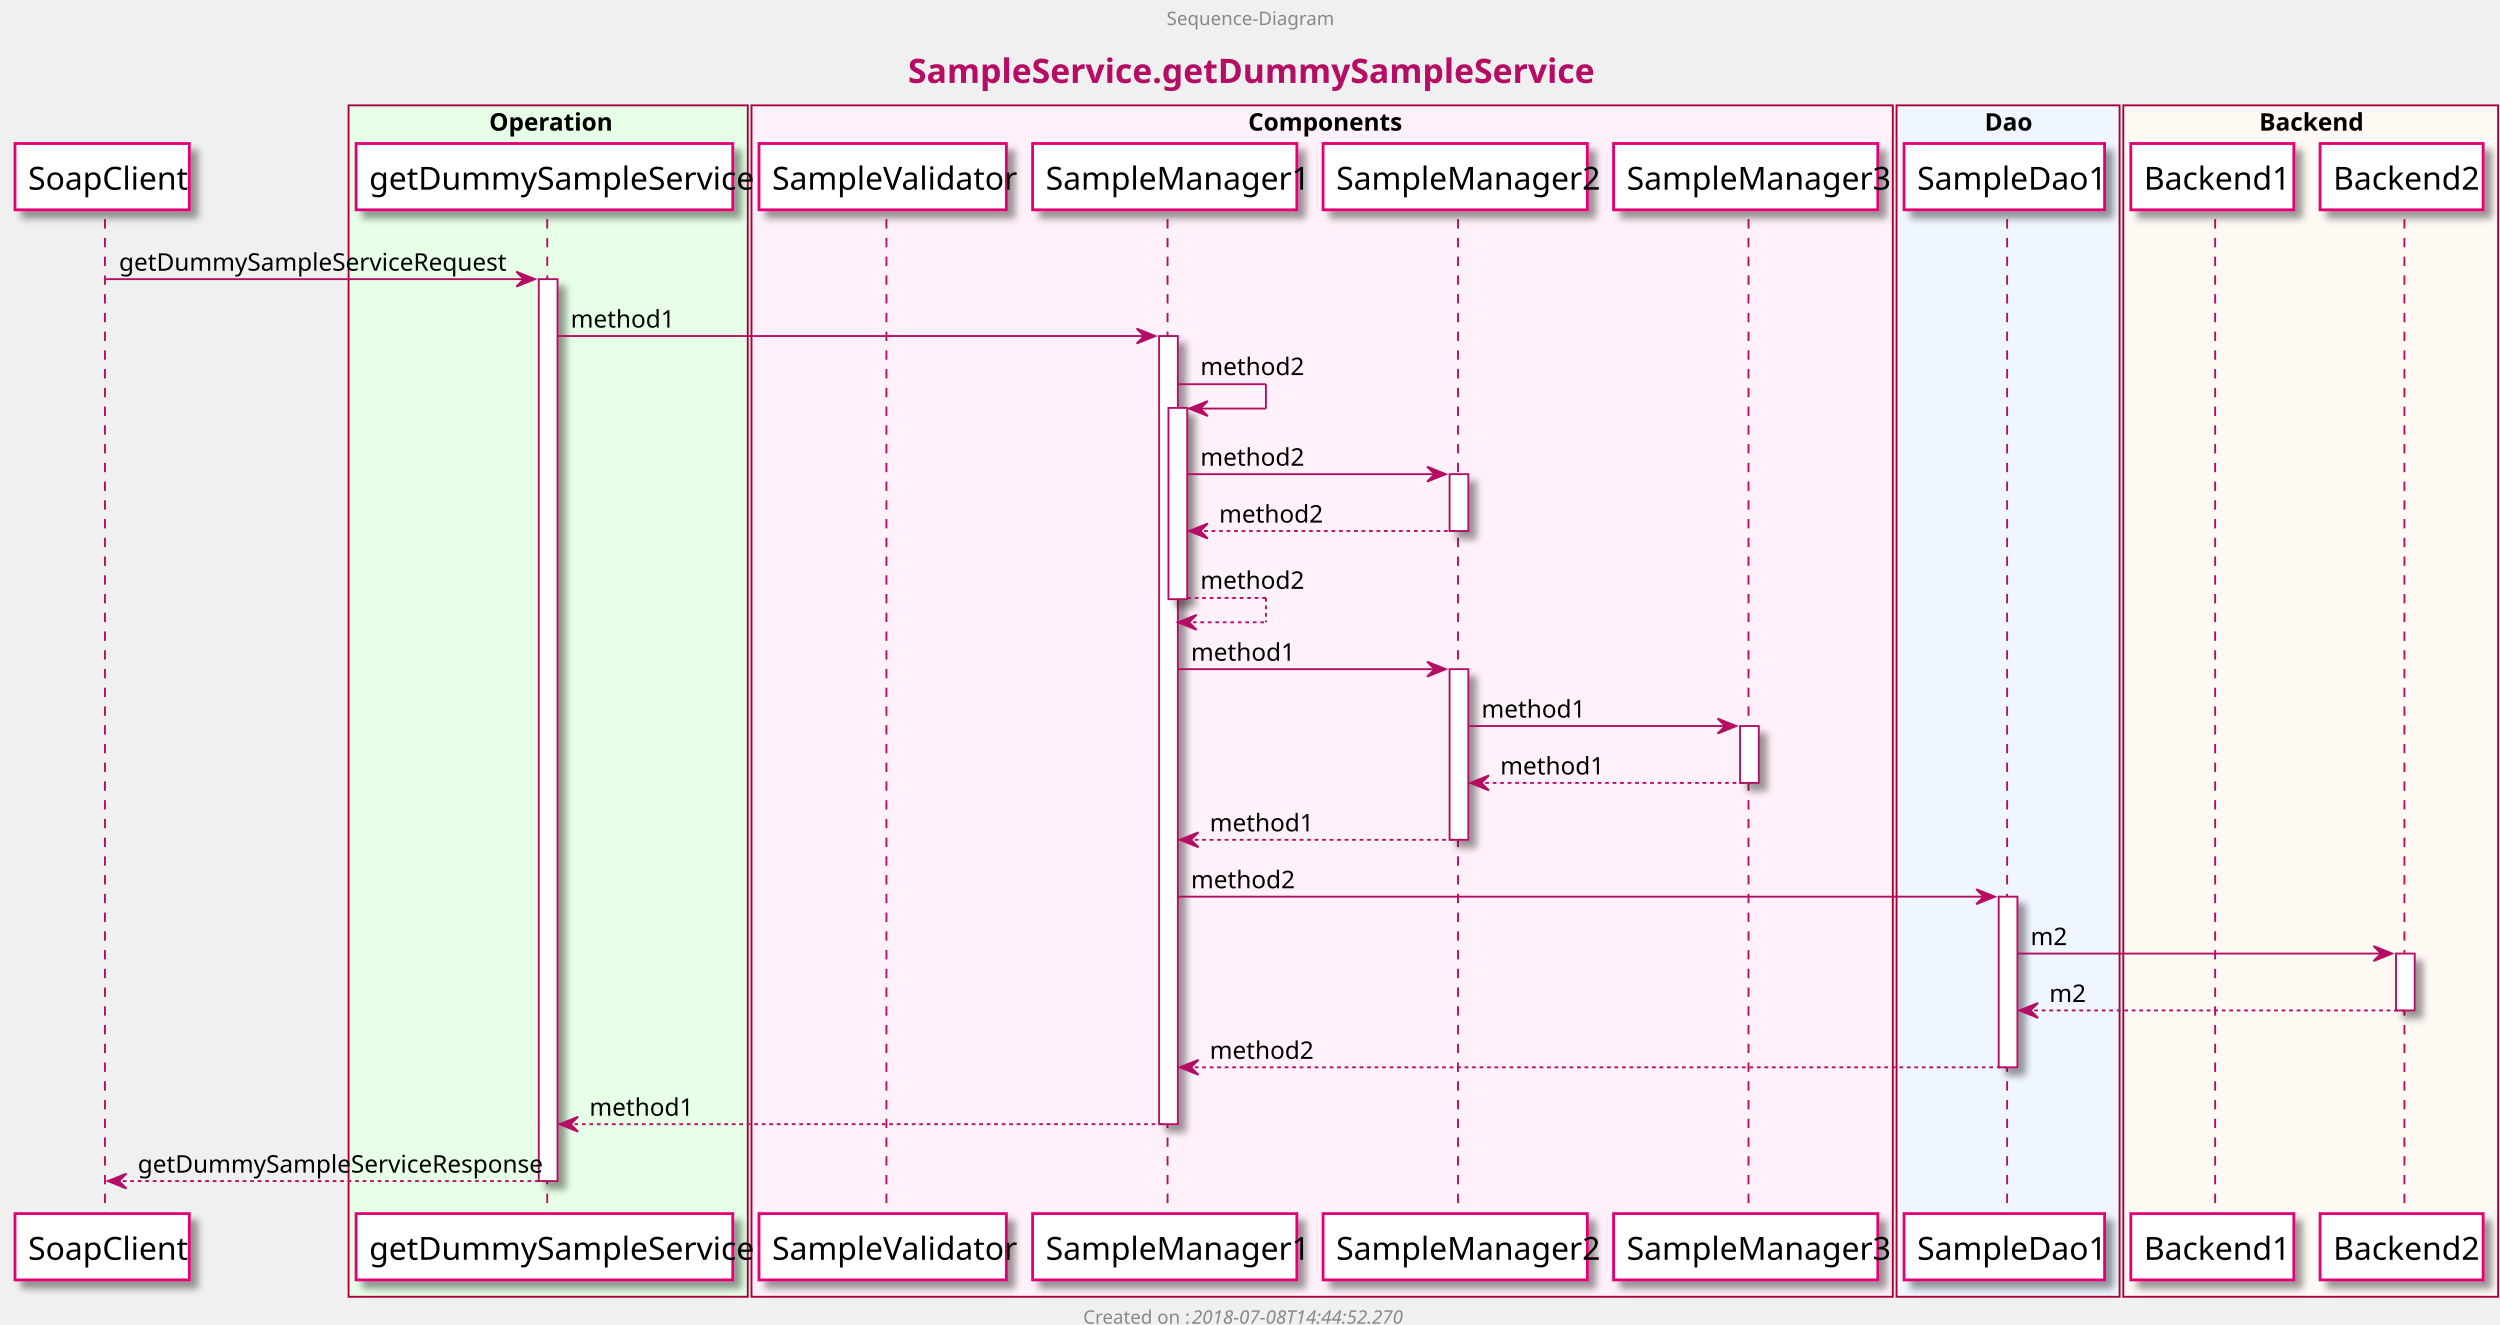
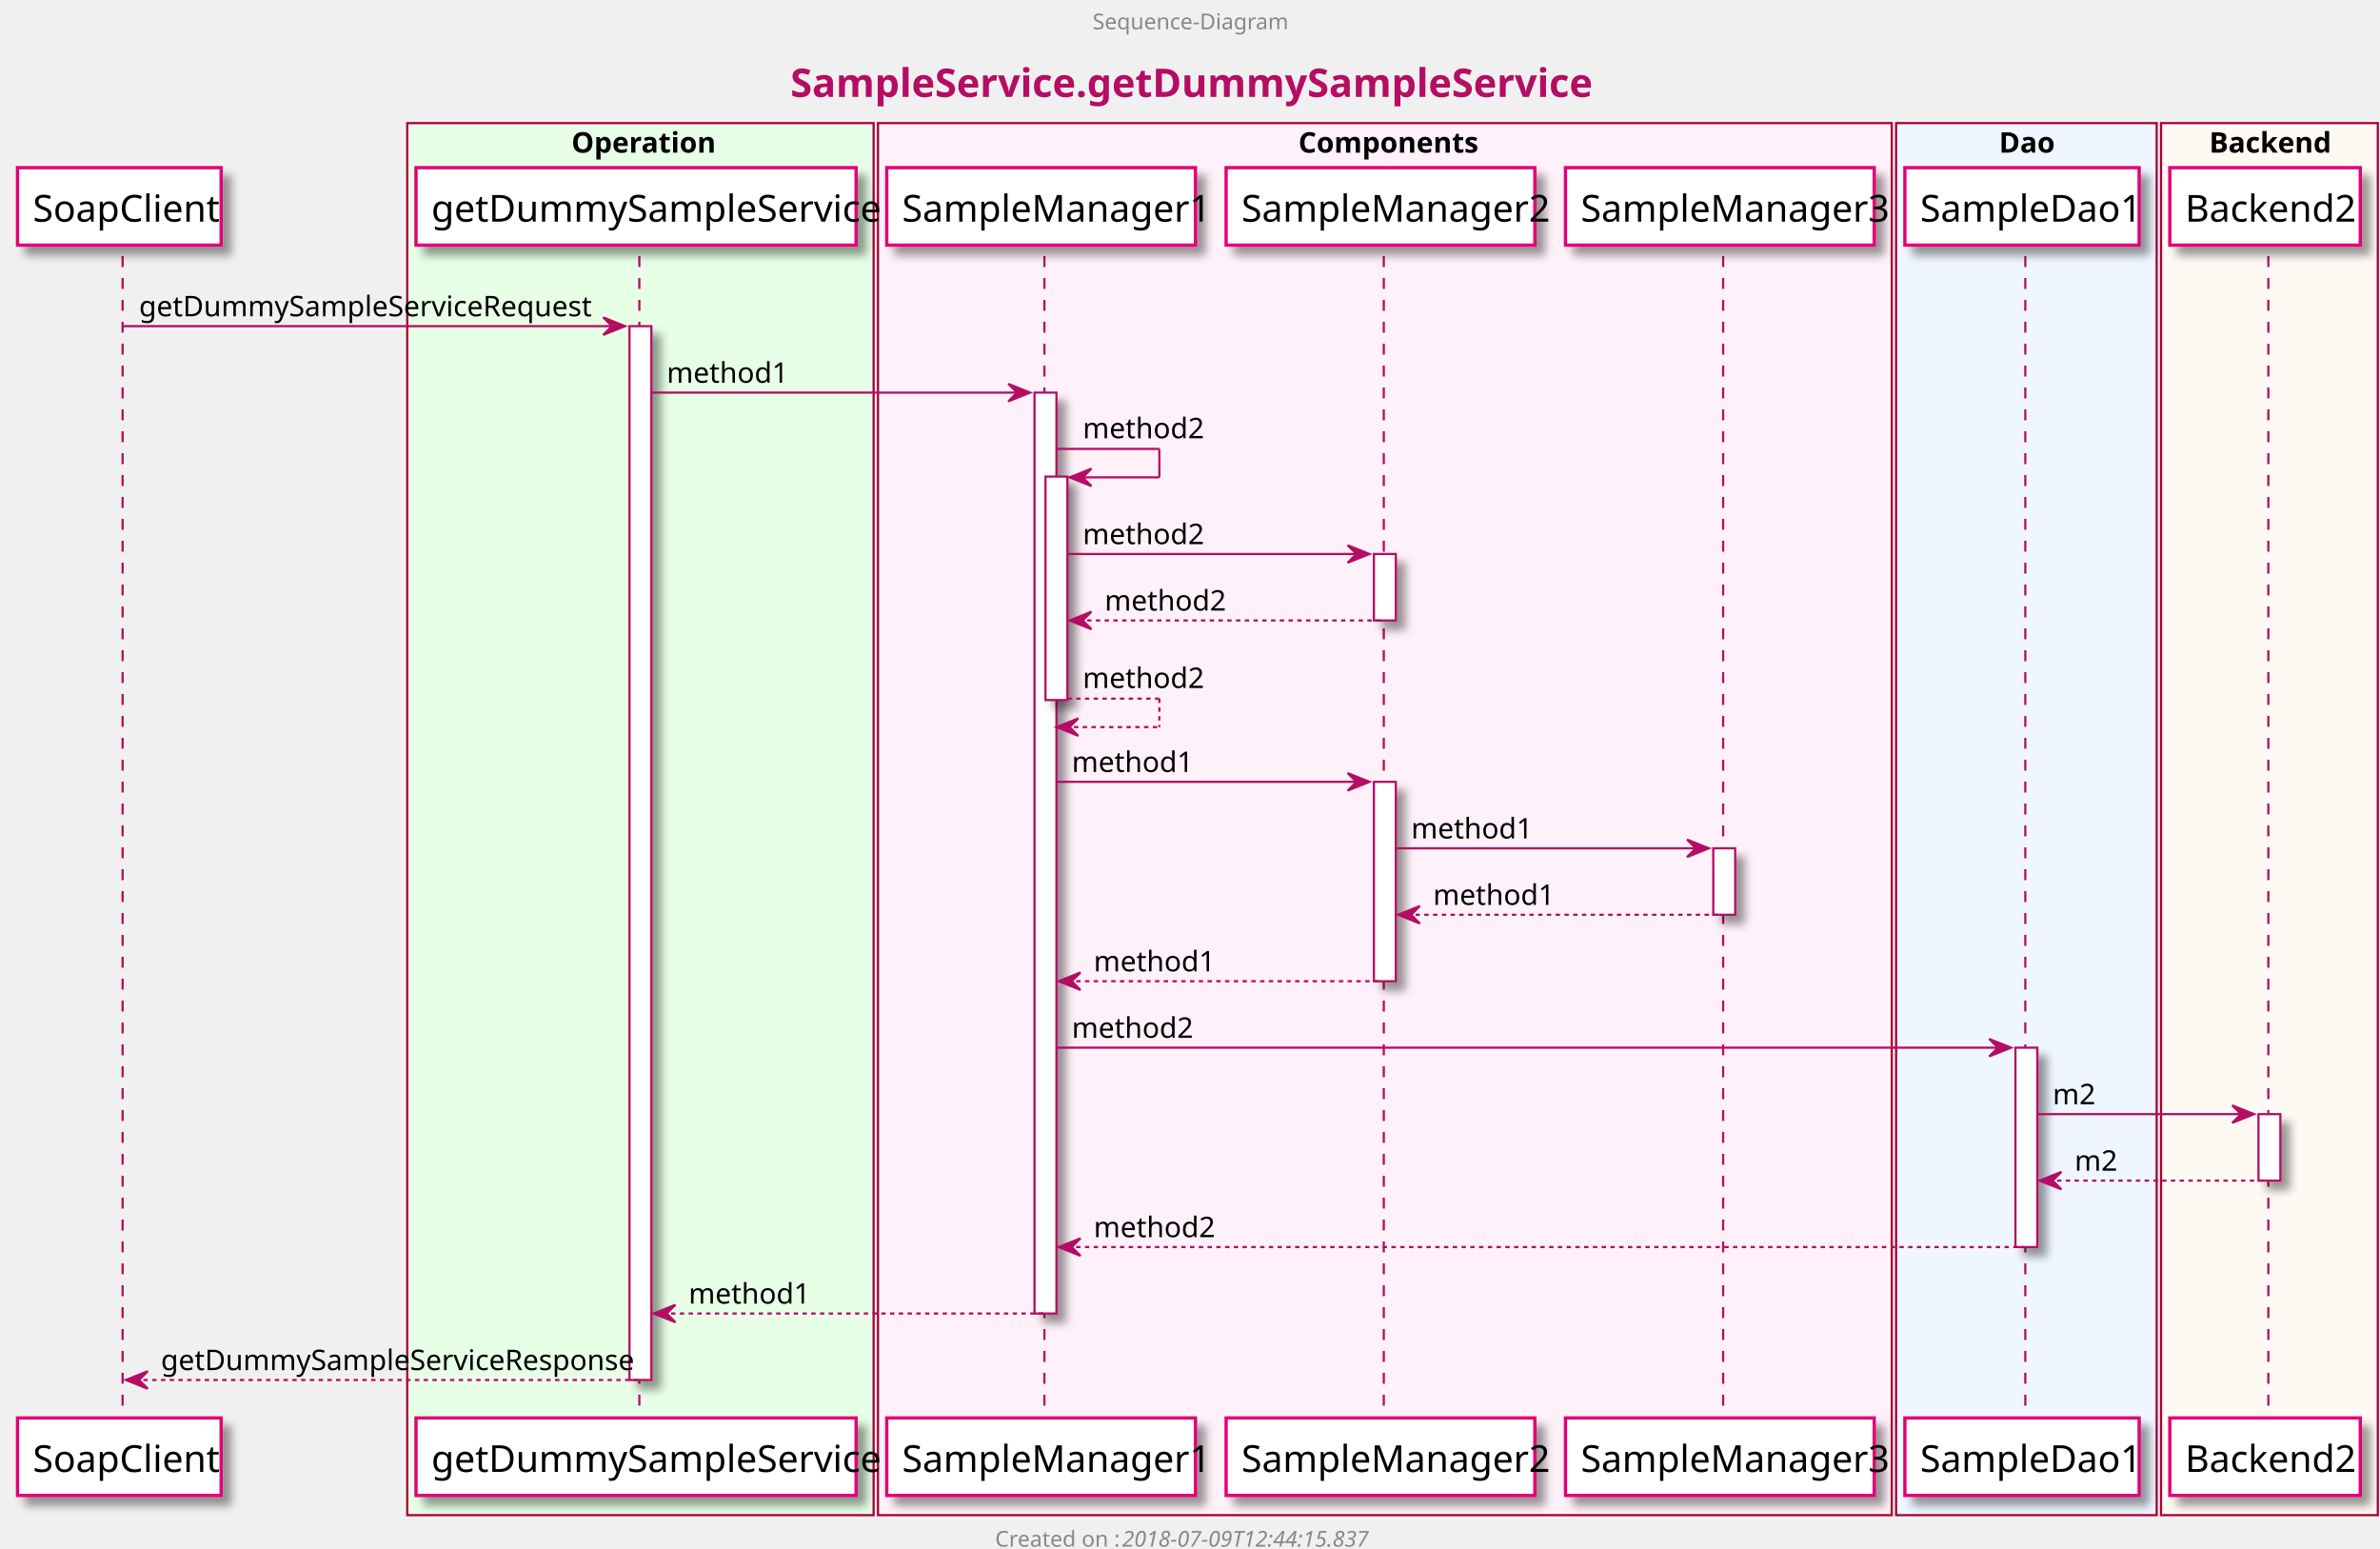
- <svg xmlns="http://www.w3.org/2000/svg" height="707px" style="width:1334px;height:707px;" version="1.1" viewBox="0 0 1334 707" width="1334px">
+ <svg xmlns="http://www.w3.org/2000/svg" height="707px" style="width:1087px;height:707px;" version="1.1" viewBox="0 0 1087 707" width="1087px">
  <defs>
    <filter height="300%" id="f1" width="300%" x="-1" y="-1">
      <feGaussianBlur result="blurOut" stdDeviation="2.0" />
      <feColorMatrix in="blurOut" result="blurOut2" type="matrix" values="0 0 0 0 0 0 0 0 0 0 0 0 0 0 0 0 0 0 .4 0" />
      <feOffset dx="4.0" dy="4.0" in="blurOut2" result="blurOut3" />
      <feBlend in="SourceGraphic" in2="blurOut3" mode="normal" />
    </filter>
  </defs>
  <g>
-     <text fill="#B40D63" font-family="sans-serif" font-size="18" font-weight="bold" lengthAdjust="spacingAndGlyphs" textLength="368" x="484.5" y="44.264">SampleService.getDummySampleService</text>
+     <text fill="#B40D63" font-family="sans-serif" font-size="18" font-weight="bold" lengthAdjust="spacingAndGlyphs" textLength="368" x="361" y="44.264">SampleService.getDummySampleService</text>
    <rect fill="#FFFFFF" filter="url(#f1)" height="481.273" style="stroke: #B40D63; stroke-width: 1.0;" width="10" x="287.5" y="148.953" />
-     <rect fill="#FFFFFF" filter="url(#f1)" height="420.57" style="stroke: #B40D63; stroke-width: 1.0;" width="10" x="618.5" y="179.305" />
-     <rect fill="#FFFFFF" filter="url(#f1)" height="102.055" style="stroke: #B40D63; stroke-width: 1.0;" width="10" x="623.5" y="217.656" />
-     <rect fill="#FFFFFF" filter="url(#f1)" height="30.352" style="stroke: #B40D63; stroke-width: 1.0;" width="10" x="773.5" y="253.008" />
-     <rect fill="#FFFFFF" filter="url(#f1)" height="91.055" style="stroke: #B40D63; stroke-width: 1.0;" width="10" x="773.5" y="357.062" />
-     <rect fill="#FFFFFF" filter="url(#f1)" height="30.352" style="stroke: #B40D63; stroke-width: 1.0;" width="10" x="928.5" y="387.414" />
-     <rect fill="#FFFFFF" filter="url(#f1)" height="91.055" style="stroke: #B40D63; stroke-width: 1.0;" width="10" x="1066.5" y="478.469" />
-     <rect fill="#FFFFFF" filter="url(#f1)" height="30.352" style="stroke: #B40D63; stroke-width: 1.0;" width="10" x="1278.5" y="508.82" />
+     <rect fill="#FFFFFF" filter="url(#f1)" height="420.57" style="stroke: #B40D63; stroke-width: 1.0;" width="10" x="472.5" y="179.305" />
+     <rect fill="#FFFFFF" filter="url(#f1)" height="102.055" style="stroke: #B40D63; stroke-width: 1.0;" width="10" x="477.5" y="217.656" />
+     <rect fill="#FFFFFF" filter="url(#f1)" height="30.352" style="stroke: #B40D63; stroke-width: 1.0;" width="10" x="627.5" y="253.008" />
+     <rect fill="#FFFFFF" filter="url(#f1)" height="91.055" style="stroke: #B40D63; stroke-width: 1.0;" width="10" x="627.5" y="357.062" />
+     <rect fill="#FFFFFF" filter="url(#f1)" height="30.352" style="stroke: #B40D63; stroke-width: 1.0;" width="10" x="782.5" y="387.414" />
+     <rect fill="#FFFFFF" filter="url(#f1)" height="91.055" style="stroke: #B40D63; stroke-width: 1.0;" width="10" x="920.5" y="478.469" />
+     <rect fill="#FFFFFF" filter="url(#f1)" height="30.352" style="stroke: #B40D63; stroke-width: 1.0;" width="10" x="1031.5" y="508.82" />
    <rect fill="#E7FFE7" height="635.742" style="stroke: #A80036; stroke-width: 1.0;" width="213" x="186" y="56.219" />
    <text fill="#000000" font-family="sans-serif" font-size="13" font-weight="bold" lengthAdjust="spacingAndGlyphs" textLength="63" x="261" y="69.714">Operation</text>
-     <rect fill="#FFF1F9" height="635.742" style="stroke: #A80036; stroke-width: 1.0;" width="609" x="401" y="56.219" />
-     <text fill="#000000" font-family="sans-serif" font-size="13" font-weight="bold" lengthAdjust="spacingAndGlyphs" textLength="79" x="666" y="69.714">Components</text>
-     <rect fill="#EFF6FF" height="635.742" style="stroke: #A80036; stroke-width: 1.0;" width="119" x="1012" y="56.219" />
-     <text fill="#000000" font-family="sans-serif" font-size="13" font-weight="bold" lengthAdjust="spacingAndGlyphs" textLength="25" x="1059" y="69.714">Dao</text>
-     <rect fill="#FFF9F4" height="635.742" style="stroke: #A80036; stroke-width: 1.0;" width="200" x="1133" y="56.219" />
-     <text fill="#000000" font-family="sans-serif" font-size="13" font-weight="bold" lengthAdjust="spacingAndGlyphs" textLength="55" x="1205.5" y="69.714">Backend</text>
+     <rect fill="#FFF1F9" height="635.742" style="stroke: #A80036; stroke-width: 1.0;" width="463" x="401" y="56.219" />
+     <text fill="#000000" font-family="sans-serif" font-size="13" font-weight="bold" lengthAdjust="spacingAndGlyphs" textLength="79" x="593" y="69.714">Components</text>
+     <rect fill="#EFF6FF" height="635.742" style="stroke: #A80036; stroke-width: 1.0;" width="119" x="866" y="56.219" />
+     <text fill="#000000" font-family="sans-serif" font-size="13" font-weight="bold" lengthAdjust="spacingAndGlyphs" textLength="25" x="913" y="69.714">Dao</text>
+     <rect fill="#FFF9F4" height="635.742" style="stroke: #A80036; stroke-width: 1.0;" width="99" x="987" y="56.219" />
+     <text fill="#000000" font-family="sans-serif" font-size="13" font-weight="bold" lengthAdjust="spacingAndGlyphs" textLength="55" x="1009" y="69.714">Backend</text>
    <line style="stroke: #B40D63; stroke-width: 1.0; stroke-dasharray: 5.0,5.0;" x1="56" x2="56" y1="116.953" y2="648.578" />
    <line style="stroke: #B40D63; stroke-width: 1.0; stroke-dasharray: 5.0,5.0;" x1="292" x2="292" y1="116.953" y2="648.578" />
-     <line style="stroke: #B40D63; stroke-width: 1.0; stroke-dasharray: 5.0,5.0;" x1="473" x2="473" y1="116.953" y2="648.578" />
-     <line style="stroke: #B40D63; stroke-width: 1.0; stroke-dasharray: 5.0,5.0;" x1="623" x2="623" y1="116.953" y2="648.578" />
-     <line style="stroke: #B40D63; stroke-width: 1.0; stroke-dasharray: 5.0,5.0;" x1="778" x2="778" y1="116.953" y2="648.578" />
-     <line style="stroke: #B40D63; stroke-width: 1.0; stroke-dasharray: 5.0,5.0;" x1="933" x2="933" y1="116.953" y2="648.578" />
-     <line style="stroke: #B40D63; stroke-width: 1.0; stroke-dasharray: 5.0,5.0;" x1="1071" x2="1071" y1="116.953" y2="648.578" />
-     <line style="stroke: #B40D63; stroke-width: 1.0; stroke-dasharray: 5.0,5.0;" x1="1182" x2="1182" y1="116.953" y2="648.578" />
-     <line style="stroke: #B40D63; stroke-width: 1.0; stroke-dasharray: 5.0,5.0;" x1="1283" x2="1283" y1="116.953" y2="648.578" />
+     <line style="stroke: #B40D63; stroke-width: 1.0; stroke-dasharray: 5.0,5.0;" x1="477" x2="477" y1="116.953" y2="648.578" />
+     <line style="stroke: #B40D63; stroke-width: 1.0; stroke-dasharray: 5.0,5.0;" x1="632" x2="632" y1="116.953" y2="648.578" />
+     <line style="stroke: #B40D63; stroke-width: 1.0; stroke-dasharray: 5.0,5.0;" x1="787" x2="787" y1="116.953" y2="648.578" />
+     <line style="stroke: #B40D63; stroke-width: 1.0; stroke-dasharray: 5.0,5.0;" x1="925" x2="925" y1="116.953" y2="648.578" />
+     <line style="stroke: #B40D63; stroke-width: 1.0; stroke-dasharray: 5.0,5.0;" x1="1036" x2="1036" y1="116.953" y2="648.578" />
    <rect fill="#FFFFFF" filter="url(#f1)" height="35.383" style="stroke: #E20074; stroke-width: 1.5;" width="93" x="8" y="76.57" />
    <text fill="#000000" font-family="sans-serif" font-size="17" lengthAdjust="spacingAndGlyphs" textLength="79" x="15" y="101.218">SoapClient</text>
    <rect fill="#FFFFFF" filter="url(#f1)" height="35.383" style="stroke: #E20074; stroke-width: 1.5;" width="93" x="8" y="647.578" />
    <text fill="#000000" font-family="sans-serif" font-size="17" lengthAdjust="spacingAndGlyphs" textLength="79" x="15" y="672.226">SoapClient</text>
    <rect fill="#FFFFFF" filter="url(#f1)" height="35.383" style="stroke: #E20074; stroke-width: 1.5;" width="201" x="190" y="76.57" />
    <text fill="#000000" font-family="sans-serif" font-size="17" lengthAdjust="spacingAndGlyphs" textLength="187" x="197" y="101.218">getDummySampleService</text>
    <rect fill="#FFFFFF" filter="url(#f1)" height="35.383" style="stroke: #E20074; stroke-width: 1.5;" width="201" x="190" y="647.578" />
    <text fill="#000000" font-family="sans-serif" font-size="17" lengthAdjust="spacingAndGlyphs" textLength="187" x="197" y="672.226">getDummySampleService</text>
-     <rect fill="#FFFFFF" filter="url(#f1)" height="35.383" style="stroke: #E20074; stroke-width: 1.5;" width="132" x="405" y="76.57" />
-     <text fill="#000000" font-family="sans-serif" font-size="17" lengthAdjust="spacingAndGlyphs" textLength="118" x="412" y="101.218">SampleValidator</text>
-     <rect fill="#FFFFFF" filter="url(#f1)" height="35.383" style="stroke: #E20074; stroke-width: 1.5;" width="132" x="405" y="647.578" />
-     <text fill="#000000" font-family="sans-serif" font-size="17" lengthAdjust="spacingAndGlyphs" textLength="118" x="412" y="672.226">SampleValidator</text>
-     <rect fill="#FFFFFF" filter="url(#f1)" height="35.383" style="stroke: #E20074; stroke-width: 1.5;" width="141" x="551" y="76.57" />
-     <text fill="#000000" font-family="sans-serif" font-size="17" lengthAdjust="spacingAndGlyphs" textLength="127" x="558" y="101.218">SampleManager1</text>
-     <rect fill="#FFFFFF" filter="url(#f1)" height="35.383" style="stroke: #E20074; stroke-width: 1.5;" width="141" x="551" y="647.578" />
-     <text fill="#000000" font-family="sans-serif" font-size="17" lengthAdjust="spacingAndGlyphs" textLength="127" x="558" y="672.226">SampleManager1</text>
-     <rect fill="#FFFFFF" filter="url(#f1)" height="35.383" style="stroke: #E20074; stroke-width: 1.5;" width="141" x="706" y="76.57" />
-     <text fill="#000000" font-family="sans-serif" font-size="17" lengthAdjust="spacingAndGlyphs" textLength="127" x="713" y="101.218">SampleManager2</text>
-     <rect fill="#FFFFFF" filter="url(#f1)" height="35.383" style="stroke: #E20074; stroke-width: 1.5;" width="141" x="706" y="647.578" />
-     <text fill="#000000" font-family="sans-serif" font-size="17" lengthAdjust="spacingAndGlyphs" textLength="127" x="713" y="672.226">SampleManager2</text>
-     <rect fill="#FFFFFF" filter="url(#f1)" height="35.383" style="stroke: #E20074; stroke-width: 1.5;" width="141" x="861" y="76.57" />
-     <text fill="#000000" font-family="sans-serif" font-size="17" lengthAdjust="spacingAndGlyphs" textLength="127" x="868" y="101.218">SampleManager3</text>
-     <rect fill="#FFFFFF" filter="url(#f1)" height="35.383" style="stroke: #E20074; stroke-width: 1.5;" width="141" x="861" y="647.578" />
-     <text fill="#000000" font-family="sans-serif" font-size="17" lengthAdjust="spacingAndGlyphs" textLength="127" x="868" y="672.226">SampleManager3</text>
-     <rect fill="#FFFFFF" filter="url(#f1)" height="35.383" style="stroke: #E20074; stroke-width: 1.5;" width="107" x="1016" y="76.57" />
-     <text fill="#000000" font-family="sans-serif" font-size="17" lengthAdjust="spacingAndGlyphs" textLength="93" x="1023" y="101.218">SampleDao1</text>
-     <rect fill="#FFFFFF" filter="url(#f1)" height="35.383" style="stroke: #E20074; stroke-width: 1.5;" width="107" x="1016" y="647.578" />
-     <text fill="#000000" font-family="sans-serif" font-size="17" lengthAdjust="spacingAndGlyphs" textLength="93" x="1023" y="672.226">SampleDao1</text>
-     <rect fill="#FFFFFF" filter="url(#f1)" height="35.383" style="stroke: #E20074; stroke-width: 1.5;" width="87" x="1137" y="76.57" />
-     <text fill="#000000" font-family="sans-serif" font-size="17" lengthAdjust="spacingAndGlyphs" textLength="73" x="1144" y="101.218">Backend1</text>
-     <rect fill="#FFFFFF" filter="url(#f1)" height="35.383" style="stroke: #E20074; stroke-width: 1.5;" width="87" x="1137" y="647.578" />
-     <text fill="#000000" font-family="sans-serif" font-size="17" lengthAdjust="spacingAndGlyphs" textLength="73" x="1144" y="672.226">Backend1</text>
-     <rect fill="#FFFFFF" filter="url(#f1)" height="35.383" style="stroke: #E20074; stroke-width: 1.5;" width="87" x="1238" y="76.57" />
-     <text fill="#000000" font-family="sans-serif" font-size="17" lengthAdjust="spacingAndGlyphs" textLength="73" x="1245" y="101.218">Backend2</text>
-     <rect fill="#FFFFFF" filter="url(#f1)" height="35.383" style="stroke: #E20074; stroke-width: 1.5;" width="87" x="1238" y="647.578" />
-     <text fill="#000000" font-family="sans-serif" font-size="17" lengthAdjust="spacingAndGlyphs" textLength="73" x="1245" y="672.226">Backend2</text>
+     <rect fill="#FFFFFF" filter="url(#f1)" height="35.383" style="stroke: #E20074; stroke-width: 1.5;" width="141" x="405" y="76.57" />
+     <text fill="#000000" font-family="sans-serif" font-size="17" lengthAdjust="spacingAndGlyphs" textLength="127" x="412" y="101.218">SampleManager1</text>
+     <rect fill="#FFFFFF" filter="url(#f1)" height="35.383" style="stroke: #E20074; stroke-width: 1.5;" width="141" x="405" y="647.578" />
+     <text fill="#000000" font-family="sans-serif" font-size="17" lengthAdjust="spacingAndGlyphs" textLength="127" x="412" y="672.226">SampleManager1</text>
+     <rect fill="#FFFFFF" filter="url(#f1)" height="35.383" style="stroke: #E20074; stroke-width: 1.5;" width="141" x="560" y="76.57" />
+     <text fill="#000000" font-family="sans-serif" font-size="17" lengthAdjust="spacingAndGlyphs" textLength="127" x="567" y="101.218">SampleManager2</text>
+     <rect fill="#FFFFFF" filter="url(#f1)" height="35.383" style="stroke: #E20074; stroke-width: 1.5;" width="141" x="560" y="647.578" />
+     <text fill="#000000" font-family="sans-serif" font-size="17" lengthAdjust="spacingAndGlyphs" textLength="127" x="567" y="672.226">SampleManager2</text>
+     <rect fill="#FFFFFF" filter="url(#f1)" height="35.383" style="stroke: #E20074; stroke-width: 1.5;" width="141" x="715" y="76.57" />
+     <text fill="#000000" font-family="sans-serif" font-size="17" lengthAdjust="spacingAndGlyphs" textLength="127" x="722" y="101.218">SampleManager3</text>
+     <rect fill="#FFFFFF" filter="url(#f1)" height="35.383" style="stroke: #E20074; stroke-width: 1.5;" width="141" x="715" y="647.578" />
+     <text fill="#000000" font-family="sans-serif" font-size="17" lengthAdjust="spacingAndGlyphs" textLength="127" x="722" y="672.226">SampleManager3</text>
+     <rect fill="#FFFFFF" filter="url(#f1)" height="35.383" style="stroke: #E20074; stroke-width: 1.5;" width="107" x="870" y="76.57" />
+     <text fill="#000000" font-family="sans-serif" font-size="17" lengthAdjust="spacingAndGlyphs" textLength="93" x="877" y="101.218">SampleDao1</text>
+     <rect fill="#FFFFFF" filter="url(#f1)" height="35.383" style="stroke: #E20074; stroke-width: 1.5;" width="107" x="870" y="647.578" />
+     <text fill="#000000" font-family="sans-serif" font-size="17" lengthAdjust="spacingAndGlyphs" textLength="93" x="877" y="672.226">SampleDao1</text>
+     <rect fill="#FFFFFF" filter="url(#f1)" height="35.383" style="stroke: #E20074; stroke-width: 1.5;" width="87" x="991" y="76.57" />
+     <text fill="#000000" font-family="sans-serif" font-size="17" lengthAdjust="spacingAndGlyphs" textLength="73" x="998" y="101.218">Backend2</text>
+     <rect fill="#FFFFFF" filter="url(#f1)" height="35.383" style="stroke: #E20074; stroke-width: 1.5;" width="87" x="991" y="647.578" />
+     <text fill="#000000" font-family="sans-serif" font-size="17" lengthAdjust="spacingAndGlyphs" textLength="73" x="998" y="672.226">Backend2</text>
    <rect fill="#FFFFFF" filter="url(#f1)" height="481.273" style="stroke: #B40D63; stroke-width: 1.0;" width="10" x="287.5" y="148.953" />
-     <rect fill="#FFFFFF" filter="url(#f1)" height="420.57" style="stroke: #B40D63; stroke-width: 1.0;" width="10" x="618.5" y="179.305" />
-     <rect fill="#FFFFFF" filter="url(#f1)" height="102.055" style="stroke: #B40D63; stroke-width: 1.0;" width="10" x="623.5" y="217.656" />
-     <rect fill="#FFFFFF" filter="url(#f1)" height="30.352" style="stroke: #B40D63; stroke-width: 1.0;" width="10" x="773.5" y="253.008" />
-     <rect fill="#FFFFFF" filter="url(#f1)" height="91.055" style="stroke: #B40D63; stroke-width: 1.0;" width="10" x="773.5" y="357.062" />
-     <rect fill="#FFFFFF" filter="url(#f1)" height="30.352" style="stroke: #B40D63; stroke-width: 1.0;" width="10" x="928.5" y="387.414" />
-     <rect fill="#FFFFFF" filter="url(#f1)" height="91.055" style="stroke: #B40D63; stroke-width: 1.0;" width="10" x="1066.5" y="478.469" />
-     <rect fill="#FFFFFF" filter="url(#f1)" height="30.352" style="stroke: #B40D63; stroke-width: 1.0;" width="10" x="1278.5" y="508.82" />
+     <rect fill="#FFFFFF" filter="url(#f1)" height="420.57" style="stroke: #B40D63; stroke-width: 1.0;" width="10" x="472.5" y="179.305" />
+     <rect fill="#FFFFFF" filter="url(#f1)" height="102.055" style="stroke: #B40D63; stroke-width: 1.0;" width="10" x="477.5" y="217.656" />
+     <rect fill="#FFFFFF" filter="url(#f1)" height="30.352" style="stroke: #B40D63; stroke-width: 1.0;" width="10" x="627.5" y="253.008" />
+     <rect fill="#FFFFFF" filter="url(#f1)" height="91.055" style="stroke: #B40D63; stroke-width: 1.0;" width="10" x="627.5" y="357.062" />
+     <rect fill="#FFFFFF" filter="url(#f1)" height="30.352" style="stroke: #B40D63; stroke-width: 1.0;" width="10" x="782.5" y="387.414" />
+     <rect fill="#FFFFFF" filter="url(#f1)" height="91.055" style="stroke: #B40D63; stroke-width: 1.0;" width="10" x="920.5" y="478.469" />
+     <rect fill="#FFFFFF" filter="url(#f1)" height="30.352" style="stroke: #B40D63; stroke-width: 1.0;" width="10" x="1031.5" y="508.82" />
    <polygon fill="#B40D63" points="275.5,144.953,285.5,148.953,275.5,152.953,279.5,148.953" style="stroke: #B40D63; stroke-width: 1.0;" />
    <line style="stroke: #B40D63; stroke-width: 1.0;" x1="56.5" x2="281.5" y1="148.953" y2="148.953" />
    <text fill="#000000" font-family="sans-serif" font-size="13" lengthAdjust="spacingAndGlyphs" textLength="197" x="63.5" y="144.448">getDummySampleServiceRequest</text>
-     <polygon fill="#B40D63" points="606.5,175.305,616.5,179.305,606.5,183.305,610.5,179.305" style="stroke: #B40D63; stroke-width: 1.0;" />
-     <line style="stroke: #B40D63; stroke-width: 1.0;" x1="297.5" x2="612.5" y1="179.305" y2="179.305" />
+     <polygon fill="#B40D63" points="460.5,175.305,470.5,179.305,460.5,183.305,464.5,179.305" style="stroke: #B40D63; stroke-width: 1.0;" />
+     <line style="stroke: #B40D63; stroke-width: 1.0;" x1="297.5" x2="466.5" y1="179.305" y2="179.305" />
    <text fill="#000000" font-family="sans-serif" font-size="13" lengthAdjust="spacingAndGlyphs" textLength="50" x="304.5" y="174.8">method1</text>
-     <line style="stroke: #B40D63; stroke-width: 1.0;" x1="628.5" x2="675.5" y1="205.008" y2="205.008" />
-     <line style="stroke: #B40D63; stroke-width: 1.0;" x1="675.5" x2="675.5" y1="205.008" y2="218.008" />
-     <line style="stroke: #B40D63; stroke-width: 1.0;" x1="634.5" x2="675.5" y1="218.008" y2="218.008" />
-     <polygon fill="#B40D63" points="644.5,214.008,634.5,218.008,644.5,222.008,640.5,218.008" style="stroke: #B40D63; stroke-width: 1.0;" />
-     <text fill="#000000" font-family="sans-serif" font-size="13" lengthAdjust="spacingAndGlyphs" textLength="50" x="640.5" y="200.151">method2</text>
-     <polygon fill="#B40D63" points="761.5,249.008,771.5,253.008,761.5,257.008,765.5,253.008" style="stroke: #B40D63; stroke-width: 1.0;" />
-     <line style="stroke: #B40D63; stroke-width: 1.0;" x1="633.5" x2="767.5" y1="253.008" y2="253.008" />
-     <text fill="#000000" font-family="sans-serif" font-size="13" lengthAdjust="spacingAndGlyphs" textLength="50" x="640.5" y="248.503">method2</text>
-     <polygon fill="#B40D63" points="644.5,279.359,634.5,283.359,644.5,287.359,640.5,283.359" style="stroke: #B40D63; stroke-width: 1.0;" />
-     <line style="stroke: #B40D63; stroke-width: 1.0; stroke-dasharray: 2.0,2.0;" x1="638.5" x2="777.5" y1="283.359" y2="283.359" />
-     <text fill="#000000" font-family="sans-serif" font-size="13" lengthAdjust="spacingAndGlyphs" textLength="50" x="650.5" y="278.854">method2</text>
-     <line style="stroke: #B40D63; stroke-width: 1.0; stroke-dasharray: 2.0,2.0;" x1="633.5" x2="675.5" y1="319.062" y2="319.062" />
-     <line style="stroke: #B40D63; stroke-width: 1.0; stroke-dasharray: 2.0,2.0;" x1="675.5" x2="675.5" y1="319.062" y2="332.062" />
-     <line style="stroke: #B40D63; stroke-width: 1.0; stroke-dasharray: 2.0,2.0;" x1="628.5" x2="675.5" y1="332.062" y2="332.062" />
-     <polygon fill="#B40D63" points="638.5,328.062,628.5,332.062,638.5,336.062,634.5,332.062" style="stroke: #B40D63; stroke-width: 1.0;" />
-     <text fill="#000000" font-family="sans-serif" font-size="13" lengthAdjust="spacingAndGlyphs" textLength="50" x="640.5" y="314.206">method2</text>
-     <polygon fill="#B40D63" points="761.5,353.062,771.5,357.062,761.5,361.062,765.5,357.062" style="stroke: #B40D63; stroke-width: 1.0;" />
-     <line style="stroke: #B40D63; stroke-width: 1.0;" x1="628.5" x2="767.5" y1="357.062" y2="357.062" />
-     <text fill="#000000" font-family="sans-serif" font-size="13" lengthAdjust="spacingAndGlyphs" textLength="50" x="635.5" y="352.558">method1</text>
-     <polygon fill="#B40D63" points="916.5,383.414,926.5,387.414,916.5,391.414,920.5,387.414" style="stroke: #B40D63; stroke-width: 1.0;" />
-     <line style="stroke: #B40D63; stroke-width: 1.0;" x1="783.5" x2="922.5" y1="387.414" y2="387.414" />
-     <text fill="#000000" font-family="sans-serif" font-size="13" lengthAdjust="spacingAndGlyphs" textLength="50" x="790.5" y="382.909">method1</text>
-     <polygon fill="#B40D63" points="794.5,413.766,784.5,417.766,794.5,421.766,790.5,417.766" style="stroke: #B40D63; stroke-width: 1.0;" />
-     <line style="stroke: #B40D63; stroke-width: 1.0; stroke-dasharray: 2.0,2.0;" x1="788.5" x2="932.5" y1="417.766" y2="417.766" />
-     <text fill="#000000" font-family="sans-serif" font-size="13" lengthAdjust="spacingAndGlyphs" textLength="50" x="800.5" y="413.261">method1</text>
-     <polygon fill="#B40D63" points="639.5,444.117,629.5,448.117,639.5,452.117,635.5,448.117" style="stroke: #B40D63; stroke-width: 1.0;" />
-     <line style="stroke: #B40D63; stroke-width: 1.0; stroke-dasharray: 2.0,2.0;" x1="633.5" x2="777.5" y1="448.117" y2="448.117" />
-     <text fill="#000000" font-family="sans-serif" font-size="13" lengthAdjust="spacingAndGlyphs" textLength="50" x="645.5" y="443.612">method1</text>
-     <polygon fill="#B40D63" points="1054.5,474.469,1064.5,478.469,1054.5,482.469,1058.5,478.469" style="stroke: #B40D63; stroke-width: 1.0;" />
-     <line style="stroke: #B40D63; stroke-width: 1.0;" x1="628.5" x2="1060.5" y1="478.469" y2="478.469" />
-     <text fill="#000000" font-family="sans-serif" font-size="13" lengthAdjust="spacingAndGlyphs" textLength="50" x="635.5" y="473.964">method2</text>
-     <polygon fill="#B40D63" points="1266.5,504.82,1276.5,508.82,1266.5,512.82,1270.5,508.82" style="stroke: #B40D63; stroke-width: 1.0;" />
-     <line style="stroke: #B40D63; stroke-width: 1.0;" x1="1076.5" x2="1272.5" y1="508.82" y2="508.82" />
-     <text fill="#000000" font-family="sans-serif" font-size="13" lengthAdjust="spacingAndGlyphs" textLength="18" x="1083.5" y="504.315">m2</text>
-     <polygon fill="#B40D63" points="1087.5,535.172,1077.5,539.172,1087.5,543.172,1083.5,539.172" style="stroke: #B40D63; stroke-width: 1.0;" />
-     <line style="stroke: #B40D63; stroke-width: 1.0; stroke-dasharray: 2.0,2.0;" x1="1081.5" x2="1282.5" y1="539.172" y2="539.172" />
-     <text fill="#000000" font-family="sans-serif" font-size="13" lengthAdjust="spacingAndGlyphs" textLength="18" x="1093.5" y="534.667">m2</text>
-     <polygon fill="#B40D63" points="639.5,565.523,629.5,569.523,639.5,573.523,635.5,569.523" style="stroke: #B40D63; stroke-width: 1.0;" />
-     <line style="stroke: #B40D63; stroke-width: 1.0; stroke-dasharray: 2.0,2.0;" x1="633.5" x2="1070.5" y1="569.523" y2="569.523" />
-     <text fill="#000000" font-family="sans-serif" font-size="13" lengthAdjust="spacingAndGlyphs" textLength="50" x="645.5" y="565.019">method2</text>
+     <line style="stroke: #B40D63; stroke-width: 1.0;" x1="482.5" x2="529.5" y1="205.008" y2="205.008" />
+     <line style="stroke: #B40D63; stroke-width: 1.0;" x1="529.5" x2="529.5" y1="205.008" y2="218.008" />
+     <line style="stroke: #B40D63; stroke-width: 1.0;" x1="488.5" x2="529.5" y1="218.008" y2="218.008" />
+     <polygon fill="#B40D63" points="498.5,214.008,488.5,218.008,498.5,222.008,494.5,218.008" style="stroke: #B40D63; stroke-width: 1.0;" />
+     <text fill="#000000" font-family="sans-serif" font-size="13" lengthAdjust="spacingAndGlyphs" textLength="50" x="494.5" y="200.151">method2</text>
+     <polygon fill="#B40D63" points="615.5,249.008,625.5,253.008,615.5,257.008,619.5,253.008" style="stroke: #B40D63; stroke-width: 1.0;" />
+     <line style="stroke: #B40D63; stroke-width: 1.0;" x1="487.5" x2="621.5" y1="253.008" y2="253.008" />
+     <text fill="#000000" font-family="sans-serif" font-size="13" lengthAdjust="spacingAndGlyphs" textLength="50" x="494.5" y="248.503">method2</text>
+     <polygon fill="#B40D63" points="498.5,279.359,488.5,283.359,498.5,287.359,494.5,283.359" style="stroke: #B40D63; stroke-width: 1.0;" />
+     <line style="stroke: #B40D63; stroke-width: 1.0; stroke-dasharray: 2.0,2.0;" x1="492.5" x2="631.5" y1="283.359" y2="283.359" />
+     <text fill="#000000" font-family="sans-serif" font-size="13" lengthAdjust="spacingAndGlyphs" textLength="50" x="504.5" y="278.854">method2</text>
+     <line style="stroke: #B40D63; stroke-width: 1.0; stroke-dasharray: 2.0,2.0;" x1="487.5" x2="529.5" y1="319.062" y2="319.062" />
+     <line style="stroke: #B40D63; stroke-width: 1.0; stroke-dasharray: 2.0,2.0;" x1="529.5" x2="529.5" y1="319.062" y2="332.062" />
+     <line style="stroke: #B40D63; stroke-width: 1.0; stroke-dasharray: 2.0,2.0;" x1="482.5" x2="529.5" y1="332.062" y2="332.062" />
+     <polygon fill="#B40D63" points="492.5,328.062,482.5,332.062,492.5,336.062,488.5,332.062" style="stroke: #B40D63; stroke-width: 1.0;" />
+     <text fill="#000000" font-family="sans-serif" font-size="13" lengthAdjust="spacingAndGlyphs" textLength="50" x="494.5" y="314.206">method2</text>
+     <polygon fill="#B40D63" points="615.5,353.062,625.5,357.062,615.5,361.062,619.5,357.062" style="stroke: #B40D63; stroke-width: 1.0;" />
+     <line style="stroke: #B40D63; stroke-width: 1.0;" x1="482.5" x2="621.5" y1="357.062" y2="357.062" />
+     <text fill="#000000" font-family="sans-serif" font-size="13" lengthAdjust="spacingAndGlyphs" textLength="50" x="489.5" y="352.558">method1</text>
+     <polygon fill="#B40D63" points="770.5,383.414,780.5,387.414,770.5,391.414,774.5,387.414" style="stroke: #B40D63; stroke-width: 1.0;" />
+     <line style="stroke: #B40D63; stroke-width: 1.0;" x1="637.5" x2="776.5" y1="387.414" y2="387.414" />
+     <text fill="#000000" font-family="sans-serif" font-size="13" lengthAdjust="spacingAndGlyphs" textLength="50" x="644.5" y="382.909">method1</text>
+     <polygon fill="#B40D63" points="648.5,413.766,638.5,417.766,648.5,421.766,644.5,417.766" style="stroke: #B40D63; stroke-width: 1.0;" />
+     <line style="stroke: #B40D63; stroke-width: 1.0; stroke-dasharray: 2.0,2.0;" x1="642.5" x2="786.5" y1="417.766" y2="417.766" />
+     <text fill="#000000" font-family="sans-serif" font-size="13" lengthAdjust="spacingAndGlyphs" textLength="50" x="654.5" y="413.261">method1</text>
+     <polygon fill="#B40D63" points="493.5,444.117,483.5,448.117,493.5,452.117,489.5,448.117" style="stroke: #B40D63; stroke-width: 1.0;" />
+     <line style="stroke: #B40D63; stroke-width: 1.0; stroke-dasharray: 2.0,2.0;" x1="487.5" x2="631.5" y1="448.117" y2="448.117" />
+     <text fill="#000000" font-family="sans-serif" font-size="13" lengthAdjust="spacingAndGlyphs" textLength="50" x="499.5" y="443.612">method1</text>
+     <polygon fill="#B40D63" points="908.5,474.469,918.5,478.469,908.5,482.469,912.5,478.469" style="stroke: #B40D63; stroke-width: 1.0;" />
+     <line style="stroke: #B40D63; stroke-width: 1.0;" x1="482.5" x2="914.5" y1="478.469" y2="478.469" />
+     <text fill="#000000" font-family="sans-serif" font-size="13" lengthAdjust="spacingAndGlyphs" textLength="50" x="489.5" y="473.964">method2</text>
+     <polygon fill="#B40D63" points="1019.5,504.82,1029.5,508.82,1019.5,512.82,1023.5,508.82" style="stroke: #B40D63; stroke-width: 1.0;" />
+     <line style="stroke: #B40D63; stroke-width: 1.0;" x1="930.5" x2="1025.5" y1="508.82" y2="508.82" />
+     <text fill="#000000" font-family="sans-serif" font-size="13" lengthAdjust="spacingAndGlyphs" textLength="18" x="937.5" y="504.315">m2</text>
+     <polygon fill="#B40D63" points="941.5,535.172,931.5,539.172,941.5,543.172,937.5,539.172" style="stroke: #B40D63; stroke-width: 1.0;" />
+     <line style="stroke: #B40D63; stroke-width: 1.0; stroke-dasharray: 2.0,2.0;" x1="935.5" x2="1035.5" y1="539.172" y2="539.172" />
+     <text fill="#000000" font-family="sans-serif" font-size="13" lengthAdjust="spacingAndGlyphs" textLength="18" x="947.5" y="534.667">m2</text>
+     <polygon fill="#B40D63" points="493.5,565.523,483.5,569.523,493.5,573.523,489.5,569.523" style="stroke: #B40D63; stroke-width: 1.0;" />
+     <line style="stroke: #B40D63; stroke-width: 1.0; stroke-dasharray: 2.0,2.0;" x1="487.5" x2="924.5" y1="569.523" y2="569.523" />
+     <text fill="#000000" font-family="sans-serif" font-size="13" lengthAdjust="spacingAndGlyphs" textLength="50" x="499.5" y="565.019">method2</text>
    <polygon fill="#B40D63" points="308.5,595.875,298.5,599.875,308.5,603.875,304.5,599.875" style="stroke: #B40D63; stroke-width: 1.0;" />
-     <line style="stroke: #B40D63; stroke-width: 1.0; stroke-dasharray: 2.0,2.0;" x1="302.5" x2="622.5" y1="599.875" y2="599.875" />
+     <line style="stroke: #B40D63; stroke-width: 1.0; stroke-dasharray: 2.0,2.0;" x1="302.5" x2="476.5" y1="599.875" y2="599.875" />
    <text fill="#000000" font-family="sans-serif" font-size="13" lengthAdjust="spacingAndGlyphs" textLength="50" x="314.5" y="595.37">method1</text>
    <polygon fill="#B40D63" points="67.5,626.227,57.5,630.227,67.5,634.227,63.5,630.227" style="stroke: #B40D63; stroke-width: 1.0;" />
    <line style="stroke: #B40D63; stroke-width: 1.0; stroke-dasharray: 2.0,2.0;" x1="61.5" x2="291.5" y1="630.227" y2="630.227" />
    <text fill="#000000" font-family="sans-serif" font-size="13" lengthAdjust="spacingAndGlyphs" textLength="207" x="73.5" y="625.722">getDummySampleServiceResponse</text>
-     <text fill="#888888" font-family="sans-serif" font-size="10" lengthAdjust="spacingAndGlyphs" textLength="92" x="622.5" y="13.381">Sequence-Diagram</text>
-     <text fill="#888888" font-family="sans-serif" font-size="10" lengthAdjust="spacingAndGlyphs" textLength="58" x="578" y="706.342">Created on :</text>
-     <text fill="#888888" font-family="sans-serif" font-size="10" font-style="italic" lengthAdjust="spacingAndGlyphs" textLength="123" x="636" y="706.342">2018-07-08T14:44:52.270</text>
+     <text fill="#888888" font-family="sans-serif" font-size="10" lengthAdjust="spacingAndGlyphs" textLength="92" x="499" y="13.381">Sequence-Diagram</text>
+     <text fill="#888888" font-family="sans-serif" font-size="10" lengthAdjust="spacingAndGlyphs" textLength="58" x="454.5" y="706.342">Created on :</text>
+     <text fill="#888888" font-family="sans-serif" font-size="10" font-style="italic" lengthAdjust="spacingAndGlyphs" textLength="123" x="512.5" y="706.342">2018-07-09T12:44:15.837</text>
  </g>
</svg>
